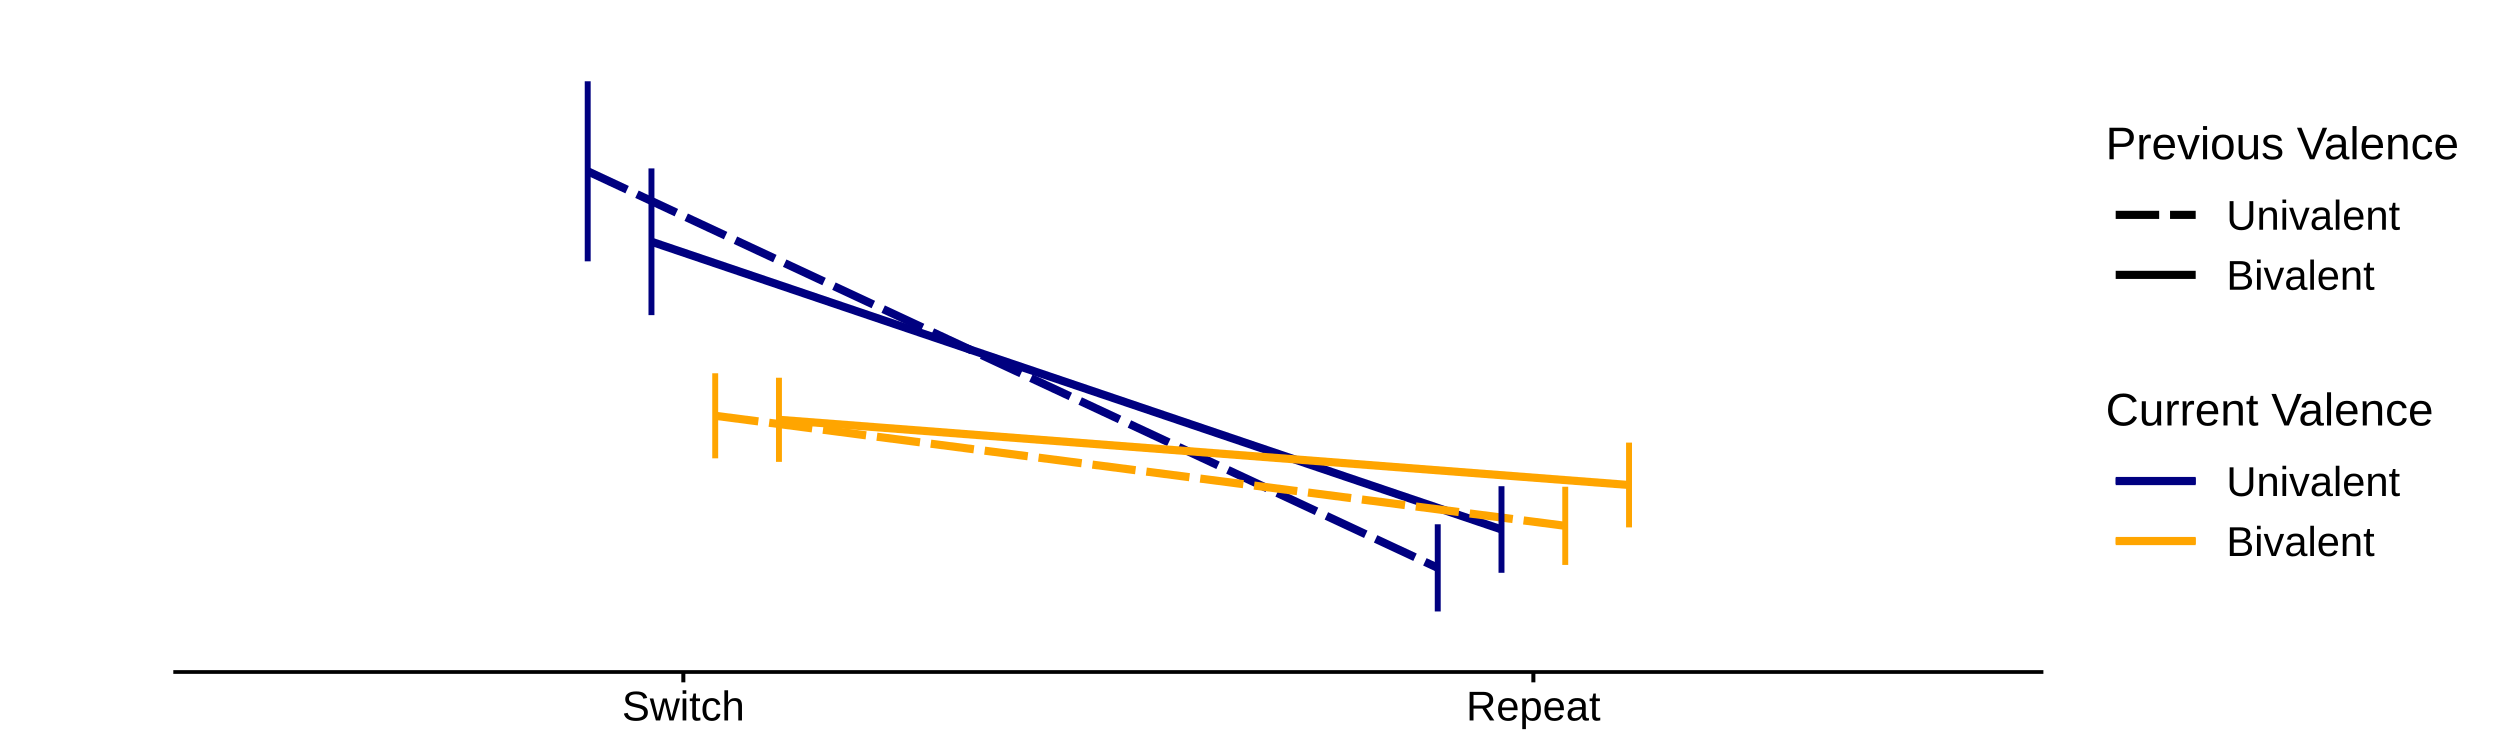
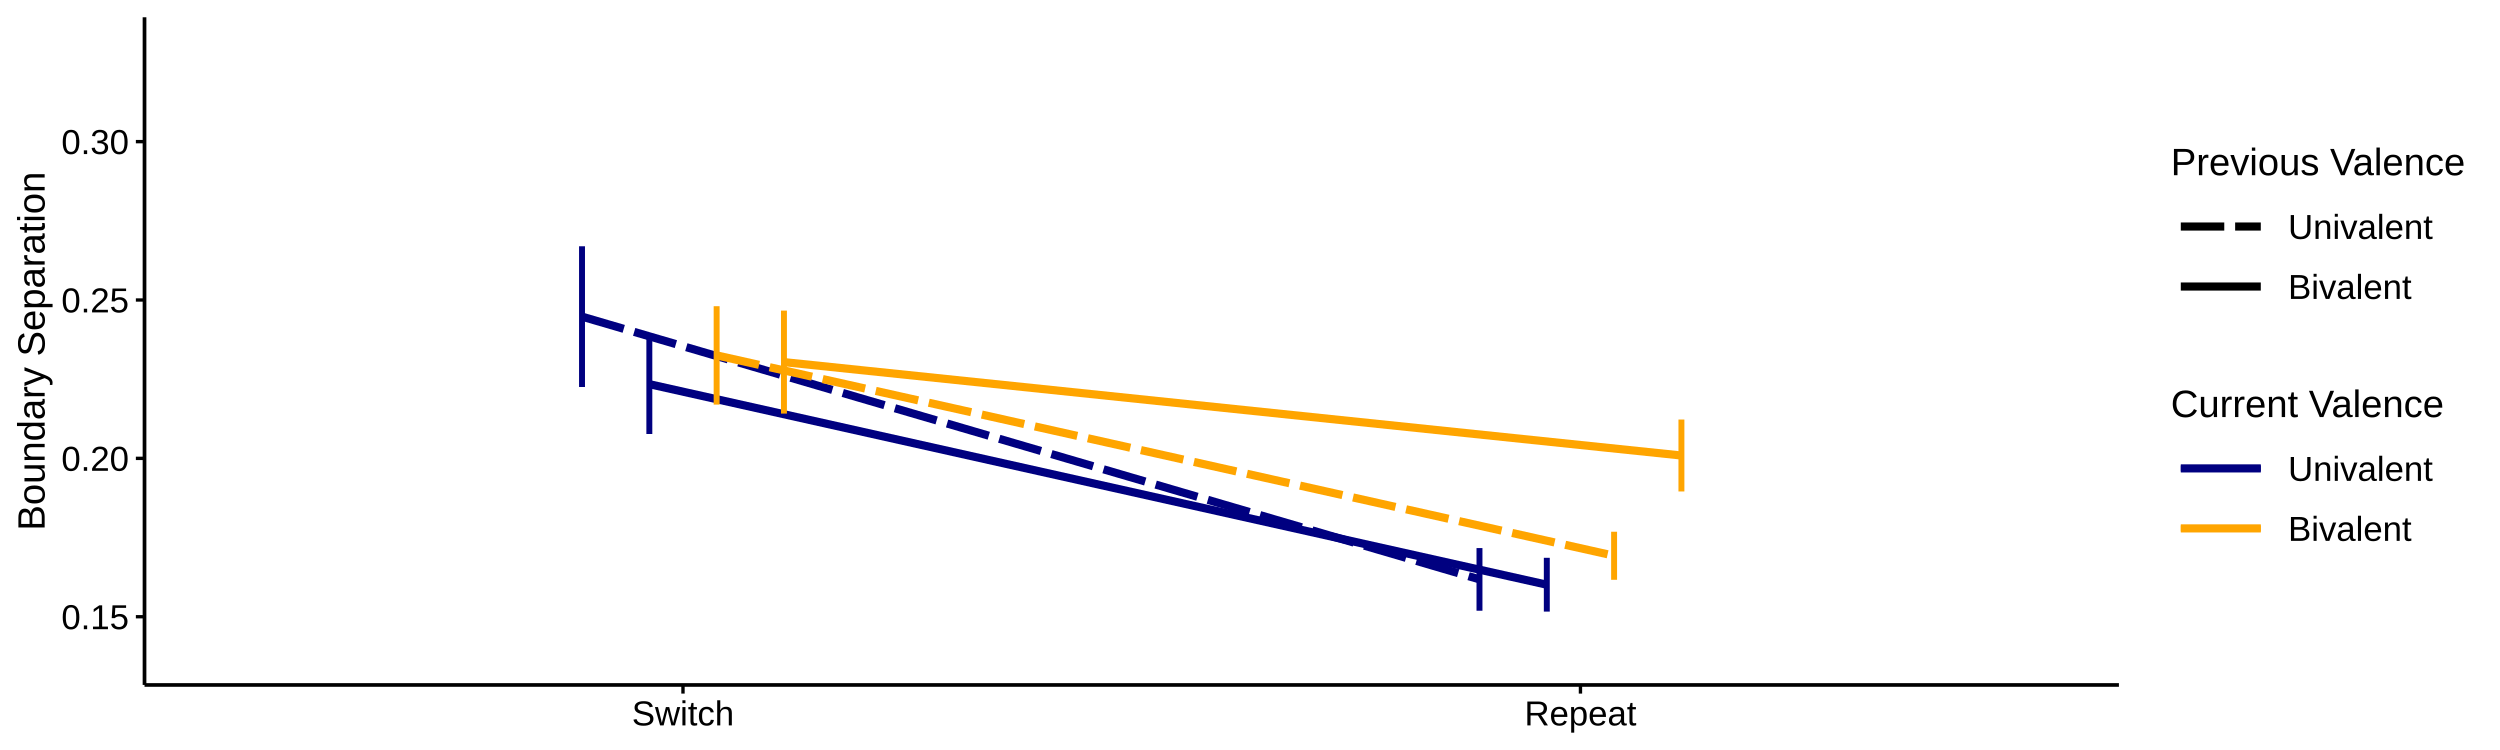
<svg xmlns="http://www.w3.org/2000/svg" width="720.00pt" height="216.00pt" viewBox="0 0 720.00 216.00">
  <g class="svglite">
    <defs>
      <style type="text/css">
    .svglite line, .svglite polyline, .svglite polygon, .svglite path, .svglite rect, .svglite circle {
      fill: none;
      stroke: #000000;
      stroke-linecap: round;
      stroke-linejoin: round;
      stroke-miterlimit: 10.00;
    }
    .svglite text {
      white-space: pre;
    }
    .svglite g.glyphgroup path {
      fill: inherit;
      stroke: none;
    }
  </style>
    </defs>
    <rect width="100%" height="100%" style="stroke: none; fill: #FFFFFF;" />
    <defs>
      <clipPath id="cpMC4wMHw3MjAuMDB8MC4wMHwyMTYuMDA=">
        <rect x="0.00" y="0.00" width="720.00" height="216.00" />
      </clipPath>
    </defs>
    <g clip-path="url(#cpMC4wMHw3MjAuMDB8MC4wMHwyMTYuMDA=)">
-       <rect x="0.00" y="0.00" width="720.00" height="216.00" style="stroke-width: 1.16; stroke: #FFFFFF; fill: #FFFFFF;" />
+       <rect x="0.00" y="0.00" width="720.00" height="216.00" style="stroke-width: 0.97; stroke: #FFFFFF; fill: #FFFFFF;" />
    </g>
    <defs>
-       <clipPath id="cpNDkuOTF8NTg4LjUwfDUuOTh8MTkzLjUz">
-         <rect x="49.91" y="5.98" width="538.59" height="187.55" />
+       <clipPath id="cpNDEuNjJ8NjEwLjI1fDQuOTh8MTk3LjI3">
+         <rect x="41.62" y="4.98" width="568.63" height="192.29" />
      </clipPath>
    </defs>
-     <g clip-path="url(#cpNDkuOTF8NTg4LjUwfDUuOTh8MTkzLjUz)">
-       <rect x="49.91" y="5.98" width="538.59" height="187.55" style="stroke-width: 1.16; stroke: none; fill: #FFFFFF;" />
-       <polyline points="169.26,49.33 414.07,163.54 " style="stroke-width: 2.35; stroke: #000080; stroke-dasharray: 12.52,3.13; stroke-linecap: butt;" />
-       <polyline points="187.62,69.62 432.43,152.49 " style="stroke-width: 2.35; stroke: #000080; stroke-linecap: butt;" />
-       <polyline points="205.98,119.75 450.79,151.44 " style="stroke-width: 2.35; stroke: #FFA500; stroke-dasharray: 12.52,3.13; stroke-linecap: butt;" />
-       <polyline points="224.34,120.90 469.16,139.68 " style="stroke-width: 2.35; stroke: #FFA500; stroke-linecap: butt;" />
-       <polyline points="414.07,176.10 414.07,176.10 " style="stroke-width: 1.71; stroke: #000080; stroke-linecap: butt;" />
-       <polyline points="414.07,176.10 414.07,150.98 " style="stroke-width: 1.71; stroke: #000080; stroke-linecap: butt;" />
-       <polyline points="414.07,150.98 414.07,150.98 " style="stroke-width: 1.71; stroke: #000080; stroke-linecap: butt;" />
-       <polyline points="169.26,75.26 169.26,75.26 " style="stroke-width: 1.71; stroke: #000080; stroke-linecap: butt;" />
-       <polyline points="169.26,75.26 169.26,23.40 " style="stroke-width: 1.71; stroke: #000080; stroke-linecap: butt;" />
-       <polyline points="169.26,23.40 169.26,23.40 " style="stroke-width: 1.71; stroke: #000080; stroke-linecap: butt;" />
-       <polyline points="432.43,164.96 432.43,164.96 " style="stroke-width: 1.71; stroke: #000080; stroke-linecap: butt;" />
-       <polyline points="432.43,164.96 432.43,140.03 " style="stroke-width: 1.71; stroke: #000080; stroke-linecap: butt;" />
-       <polyline points="432.43,140.03 432.43,140.03 " style="stroke-width: 1.71; stroke: #000080; stroke-linecap: butt;" />
-       <polyline points="187.62,90.76 187.62,90.76 " style="stroke-width: 1.71; stroke: #000080; stroke-linecap: butt;" />
-       <polyline points="187.62,90.76 187.62,48.49 " style="stroke-width: 1.71; stroke: #000080; stroke-linecap: butt;" />
-       <polyline points="187.62,48.49 187.62,48.49 " style="stroke-width: 1.71; stroke: #000080; stroke-linecap: butt;" />
-       <polyline points="450.79,162.70 450.79,162.70 " style="stroke-width: 1.71; stroke: #FFA500; stroke-linecap: butt;" />
-       <polyline points="450.79,162.70 450.79,140.18 " style="stroke-width: 1.71; stroke: #FFA500; stroke-linecap: butt;" />
-       <polyline points="450.79,140.18 450.79,140.18 " style="stroke-width: 1.71; stroke: #FFA500; stroke-linecap: butt;" />
-       <polyline points="205.98,132.00 205.98,132.00 " style="stroke-width: 1.71; stroke: #FFA500; stroke-linecap: butt;" />
-       <polyline points="205.98,132.00 205.98,107.50 " style="stroke-width: 1.71; stroke: #FFA500; stroke-linecap: butt;" />
-       <polyline points="205.98,107.50 205.98,107.50 " style="stroke-width: 1.71; stroke: #FFA500; stroke-linecap: butt;" />
-       <polyline points="469.16,151.89 469.16,151.89 " style="stroke-width: 1.71; stroke: #FFA500; stroke-linecap: butt;" />
-       <polyline points="469.16,151.89 469.16,127.47 " style="stroke-width: 1.71; stroke: #FFA500; stroke-linecap: butt;" />
-       <polyline points="469.16,127.47 469.16,127.47 " style="stroke-width: 1.71; stroke: #FFA500; stroke-linecap: butt;" />
-       <polyline points="224.34,133.02 224.34,133.02 " style="stroke-width: 1.71; stroke: #FFA500; stroke-linecap: butt;" />
-       <polyline points="224.34,133.02 224.34,108.79 " style="stroke-width: 1.71; stroke: #FFA500; stroke-linecap: butt;" />
-       <polyline points="224.34,108.79 224.34,108.79 " style="stroke-width: 1.71; stroke: #FFA500; stroke-linecap: butt;" />
+     <g clip-path="url(#cpNDEuNjJ8NjEwLjI1fDQuOTh8MTk3LjI3)">
+       <rect x="41.62" y="4.98" width="568.63" height="192.29" style="stroke-width: 0.97; stroke: #FFFFFF; fill: #FFFFFF;" />
+       <polyline points="167.62,91.19 426.09,166.86 " style="stroke-width: 2.35; stroke: #000080; stroke-dasharray: 12.52,3.13; stroke-linecap: butt;" />
+       <polyline points="187.01,110.64 445.48,168.40 " style="stroke-width: 2.35; stroke: #000080; stroke-linecap: butt;" />
+       <polyline points="206.39,102.35 464.86,160.05 " style="stroke-width: 2.35; stroke: #FFA500; stroke-dasharray: 12.52,3.13; stroke-linecap: butt;" />
+       <polyline points="225.78,104.29 484.25,131.19 " style="stroke-width: 2.35; stroke: #FFA500; stroke-linecap: butt;" />
+       <polyline points="426.09,175.89 426.09,175.89 " style="stroke-width: 1.71; stroke: #000080; stroke-linecap: butt;" />
+       <polyline points="426.09,175.89 426.09,157.84 " style="stroke-width: 1.71; stroke: #000080; stroke-linecap: butt;" />
+       <polyline points="426.09,157.84 426.09,157.84 " style="stroke-width: 1.71; stroke: #000080; stroke-linecap: butt;" />
+       <polyline points="167.62,111.45 167.62,111.45 " style="stroke-width: 1.71; stroke: #000080; stroke-linecap: butt;" />
+       <polyline points="167.62,111.45 167.62,70.93 " style="stroke-width: 1.71; stroke: #000080; stroke-linecap: butt;" />
+       <polyline points="167.62,70.93 167.62,70.93 " style="stroke-width: 1.71; stroke: #000080; stroke-linecap: butt;" />
+       <polyline points="445.48,176.14 445.48,176.14 " style="stroke-width: 1.71; stroke: #000080; stroke-linecap: butt;" />
+       <polyline points="445.48,176.14 445.48,160.65 " style="stroke-width: 1.71; stroke: #000080; stroke-linecap: butt;" />
+       <polyline points="445.48,160.65 445.48,160.65 " style="stroke-width: 1.71; stroke: #000080; stroke-linecap: butt;" />
+       <polyline points="187.01,124.99 187.01,124.99 " style="stroke-width: 1.71; stroke: #000080; stroke-linecap: butt;" />
+       <polyline points="187.01,124.99 187.01,96.29 " style="stroke-width: 1.71; stroke: #000080; stroke-linecap: butt;" />
+       <polyline points="187.01,96.29 187.01,96.29 " style="stroke-width: 1.71; stroke: #000080; stroke-linecap: butt;" />
+       <polyline points="464.86,166.98 464.86,166.98 " style="stroke-width: 1.71; stroke: #FFA500; stroke-linecap: butt;" />
+       <polyline points="464.86,166.98 464.86,153.13 " style="stroke-width: 1.71; stroke: #FFA500; stroke-linecap: butt;" />
+       <polyline points="464.86,153.13 464.86,153.13 " style="stroke-width: 1.71; stroke: #FFA500; stroke-linecap: butt;" />
+       <polyline points="206.39,116.52 206.39,116.52 " style="stroke-width: 1.71; stroke: #FFA500; stroke-linecap: butt;" />
+       <polyline points="206.39,116.52 206.39,88.19 " style="stroke-width: 1.71; stroke: #FFA500; stroke-linecap: butt;" />
+       <polyline points="206.39,88.19 206.39,88.19 " style="stroke-width: 1.71; stroke: #FFA500; stroke-linecap: butt;" />
+       <polyline points="484.25,141.54 484.25,141.54 " style="stroke-width: 1.71; stroke: #FFA500; stroke-linecap: butt;" />
+       <polyline points="484.25,141.54 484.25,120.83 " style="stroke-width: 1.71; stroke: #FFA500; stroke-linecap: butt;" />
+       <polyline points="484.25,120.83 484.25,120.83 " style="stroke-width: 1.71; stroke: #FFA500; stroke-linecap: butt;" />
+       <polyline points="225.78,119.11 225.78,119.11 " style="stroke-width: 1.71; stroke: #FFA500; stroke-linecap: butt;" />
+       <polyline points="225.78,119.11 225.78,89.46 " style="stroke-width: 1.71; stroke: #FFA500; stroke-linecap: butt;" />
+       <polyline points="225.78,89.46 225.78,89.46 " style="stroke-width: 1.71; stroke: #FFA500; stroke-linecap: butt;" />
    </g>
    <g clip-path="url(#cpMC4wMHw3MjAuMDB8MC4wMHwyMTYuMDA=)">
-       <polyline points="49.91,193.53 49.91,5.98 " style="stroke-width: 1.07; stroke: #FFFFFF; stroke-linecap: butt;" />
-       <text x="44.53" y="178.66" text-anchor="end" style="font-size: 12.00px;fill: #FFFFFF; font-family: &quot;Arial&quot;;" textLength="23.34px" lengthAdjust="spacingAndGlyphs">0.15</text>
-       <text x="44.53" y="134.17" text-anchor="end" style="font-size: 12.00px;fill: #FFFFFF; font-family: &quot;Arial&quot;;" textLength="23.34px" lengthAdjust="spacingAndGlyphs">0.20</text>
-       <text x="44.53" y="89.69" text-anchor="end" style="font-size: 12.00px;fill: #FFFFFF; font-family: &quot;Arial&quot;;" textLength="23.34px" lengthAdjust="spacingAndGlyphs">0.25</text>
-       <text x="44.53" y="45.20" text-anchor="end" style="font-size: 12.00px;fill: #FFFFFF; font-family: &quot;Arial&quot;;" textLength="23.34px" lengthAdjust="spacingAndGlyphs">0.30</text>
-       <polyline points="46.92,174.36 49.91,174.36 " style="stroke-width: 1.16; stroke: #FFFFFF; stroke-linecap: butt;" />
-       <polyline points="46.92,129.88 49.91,129.88 " style="stroke-width: 1.16; stroke: #FFFFFF; stroke-linecap: butt;" />
-       <polyline points="46.92,85.39 49.91,85.39 " style="stroke-width: 1.16; stroke: #FFFFFF; stroke-linecap: butt;" />
-       <polyline points="46.92,40.90 49.91,40.90 " style="stroke-width: 1.16; stroke: #FFFFFF; stroke-linecap: butt;" />
-       <polyline points="49.91,193.53 588.50,193.53 " style="stroke-width: 1.07; stroke-linecap: butt;" />
-       <polyline points="196.80,196.51 196.80,193.53 " style="stroke-width: 1.16; stroke-linecap: butt;" />
-       <polyline points="441.61,196.51 441.61,193.53 " style="stroke-width: 1.16; stroke-linecap: butt;" />
-       <text x="196.80" y="207.50" text-anchor="middle" style="font-size: 12.00px; font-family: &quot;Arial&quot;;" textLength="35.34px" lengthAdjust="spacingAndGlyphs">Switch</text>
-       <text x="441.61" y="207.50" text-anchor="middle" style="font-size: 12.00px; font-family: &quot;Arial&quot;;" textLength="38.69px" lengthAdjust="spacingAndGlyphs">Repeat</text>
-       <text transform="translate(15.42,99.75) rotate(-90)" text-anchor="middle" style="font-size: 13.20px;fill: #FFFFFF; font-family: &quot;Arial&quot;;" textLength="123.83px" lengthAdjust="spacingAndGlyphs">Boundary Separation</text>
-       <rect x="600.46" y="29.06" width="113.56" height="64.71" style="stroke-width: 1.16; stroke: none; fill: #FFFFFF;" />
-       <text x="606.44" y="45.87" style="font-size: 13.20px; font-family: &quot;Arial&quot;;" textLength="101.61px" lengthAdjust="spacingAndGlyphs">Previous Valence</text>
-       <rect x="606.44" y="53.24" width="28.80" height="17.28" style="stroke-width: 1.16; stroke: none; fill: #FFFFFF;" />
-       <line x1="609.32" y1="61.88" x2="632.36" y2="61.88" style="stroke-width: 2.35; stroke-dasharray: 12.52,3.13; stroke-linecap: butt;" />
-       <rect x="606.44" y="70.52" width="28.80" height="17.28" style="stroke-width: 1.16; stroke: none; fill: #FFFFFF;" />
-       <line x1="609.32" y1="79.16" x2="632.36" y2="79.16" style="stroke-width: 2.35; stroke-linecap: butt;" />
-       <text x="641.21" y="66.17" style="font-size: 12.00px; font-family: &quot;Arial&quot;;" textLength="50.03px" lengthAdjust="spacingAndGlyphs">Univalent</text>
-       <text x="641.21" y="83.45" style="font-size: 12.00px; font-family: &quot;Arial&quot;;" textLength="42.69px" lengthAdjust="spacingAndGlyphs">Bivalent</text>
-       <rect x="600.46" y="105.73" width="106.22" height="64.71" style="stroke-width: 1.16; stroke: none; fill: #FFFFFF;" />
-       <text x="606.44" y="122.54" style="font-size: 13.20px; font-family: &quot;Arial&quot;;" textLength="94.27px" lengthAdjust="spacingAndGlyphs">Current Valence</text>
-       <rect x="606.44" y="129.90" width="28.80" height="17.28" style="stroke-width: 1.16; stroke: none; fill: #FFFFFF;" />
-       <line x1="609.32" y1="138.54" x2="632.36" y2="138.54" style="stroke-width: 2.35; stroke: #000080; stroke-linecap: butt;" />
-       <line x1="609.32" y1="138.54" x2="632.36" y2="138.54" style="stroke-width: 1.71; stroke: #000080; stroke-linecap: butt;" />
-       <rect x="606.44" y="147.18" width="28.80" height="17.28" style="stroke-width: 1.16; stroke: none; fill: #FFFFFF;" />
-       <line x1="609.32" y1="155.82" x2="632.36" y2="155.82" style="stroke-width: 2.35; stroke: #FFA500; stroke-linecap: butt;" />
-       <line x1="609.32" y1="155.82" x2="632.36" y2="155.82" style="stroke-width: 1.71; stroke: #FFA500; stroke-linecap: butt;" />
-       <text x="641.21" y="142.84" style="font-size: 12.00px; font-family: &quot;Arial&quot;;" textLength="50.03px" lengthAdjust="spacingAndGlyphs">Univalent</text>
-       <text x="641.21" y="160.12" style="font-size: 12.00px; font-family: &quot;Arial&quot;;" textLength="42.69px" lengthAdjust="spacingAndGlyphs">Bivalent</text>
+       <polyline points="41.62,197.27 41.62,4.98 " style="stroke-width: 1.07; stroke-linecap: butt;" />
+       <text x="37.14" y="181.20" text-anchor="end" style="font-size: 10.00px; font-family: &quot;Arial&quot;;" textLength="19.47px" lengthAdjust="spacingAndGlyphs">0.15</text>
+       <text x="37.14" y="135.59" text-anchor="end" style="font-size: 10.00px; font-family: &quot;Arial&quot;;" textLength="19.47px" lengthAdjust="spacingAndGlyphs">0.20</text>
+       <text x="37.14" y="89.98" text-anchor="end" style="font-size: 10.00px; font-family: &quot;Arial&quot;;" textLength="19.47px" lengthAdjust="spacingAndGlyphs">0.25</text>
+       <text x="37.14" y="44.37" text-anchor="end" style="font-size: 10.00px; font-family: &quot;Arial&quot;;" textLength="19.47px" lengthAdjust="spacingAndGlyphs">0.30</text>
+       <polyline points="39.13,177.62 41.62,177.62 " style="stroke-width: 0.97; stroke-linecap: butt;" />
+       <polyline points="39.13,132.01 41.62,132.01 " style="stroke-width: 0.97; stroke-linecap: butt;" />
+       <polyline points="39.13,86.40 41.62,86.40 " style="stroke-width: 0.97; stroke-linecap: butt;" />
+       <polyline points="39.13,40.79 41.62,40.79 " style="stroke-width: 0.97; stroke-linecap: butt;" />
+       <polyline points="41.62,197.27 610.25,197.27 " style="stroke-width: 1.07; stroke-linecap: butt;" />
+       <polyline points="196.70,199.76 196.70,197.27 " style="stroke-width: 0.97; stroke-linecap: butt;" />
+       <polyline points="455.17,199.76 455.17,197.27 " style="stroke-width: 0.97; stroke-linecap: butt;" />
+       <text x="196.70" y="208.92" text-anchor="middle" style="font-size: 10.00px; font-family: &quot;Arial&quot;;" textLength="29.45px" lengthAdjust="spacingAndGlyphs">Switch</text>
+       <text x="455.17" y="208.92" text-anchor="middle" style="font-size: 10.00px; font-family: &quot;Arial&quot;;" textLength="32.25px" lengthAdjust="spacingAndGlyphs">Repeat</text>
+       <text transform="translate(12.86,101.13) rotate(-90)" text-anchor="middle" style="font-size: 11.00px; font-family: &quot;Arial&quot;;" textLength="103.44px" lengthAdjust="spacingAndGlyphs">Boundary Separation</text>
+       <rect x="620.21" y="36.44" width="94.81" height="59.70" style="stroke-width: 0.97; stroke: none; fill: #FFFFFF;" />
+       <text x="625.19" y="50.46" style="font-size: 11.00px; font-family: &quot;Arial&quot;;" textLength="84.84px" lengthAdjust="spacingAndGlyphs">Previous Valence</text>
+       <rect x="625.19" y="56.60" width="28.80" height="17.28" style="stroke-width: 0.97; stroke: #FFFFFF; fill: #FFFFFF;" />
+       <line x1="628.07" y1="65.24" x2="651.11" y2="65.24" style="stroke-width: 2.35; stroke-dasharray: 12.52,3.13; stroke-linecap: butt;" />
+       <rect x="625.19" y="73.88" width="28.80" height="17.28" style="stroke-width: 0.97; stroke: #FFFFFF; fill: #FFFFFF;" />
+       <line x1="628.07" y1="82.52" x2="651.11" y2="82.52" style="stroke-width: 2.35; stroke-linecap: butt;" />
+       <text x="658.97" y="68.82" style="font-size: 10.00px; font-family: &quot;Arial&quot;;" textLength="41.69px" lengthAdjust="spacingAndGlyphs">Univalent</text>
+       <text x="658.97" y="86.10" style="font-size: 10.00px; font-family: &quot;Arial&quot;;" textLength="35.58px" lengthAdjust="spacingAndGlyphs">Bivalent</text>
+       <rect x="620.21" y="106.11" width="88.68" height="59.70" style="stroke-width: 0.97; stroke: none; fill: #FFFFFF;" />
+       <text x="625.19" y="120.12" style="font-size: 11.00px; font-family: &quot;Arial&quot;;" textLength="78.72px" lengthAdjust="spacingAndGlyphs">Current Valence</text>
+       <rect x="625.19" y="126.26" width="28.80" height="17.28" style="stroke-width: 0.97; stroke: #FFFFFF; fill: #FFFFFF;" />
+       <line x1="628.07" y1="134.90" x2="651.11" y2="134.90" style="stroke-width: 2.35; stroke: #000080; stroke-linecap: butt;" />
+       <line x1="628.07" y1="134.90" x2="651.11" y2="134.90" style="stroke-width: 1.71; stroke: #000080; stroke-linecap: butt;" />
+       <rect x="625.19" y="143.54" width="28.80" height="17.28" style="stroke-width: 0.97; stroke: #FFFFFF; fill: #FFFFFF;" />
+       <line x1="628.07" y1="152.18" x2="651.11" y2="152.18" style="stroke-width: 2.35; stroke: #FFA500; stroke-linecap: butt;" />
+       <line x1="628.07" y1="152.18" x2="651.11" y2="152.18" style="stroke-width: 1.71; stroke: #FFA500; stroke-linecap: butt;" />
+       <text x="658.97" y="138.49" style="font-size: 10.00px; font-family: &quot;Arial&quot;;" textLength="41.69px" lengthAdjust="spacingAndGlyphs">Univalent</text>
+       <text x="658.97" y="155.77" style="font-size: 10.00px; font-family: &quot;Arial&quot;;" textLength="35.58px" lengthAdjust="spacingAndGlyphs">Bivalent</text>
    </g>
  </g>
</svg>
